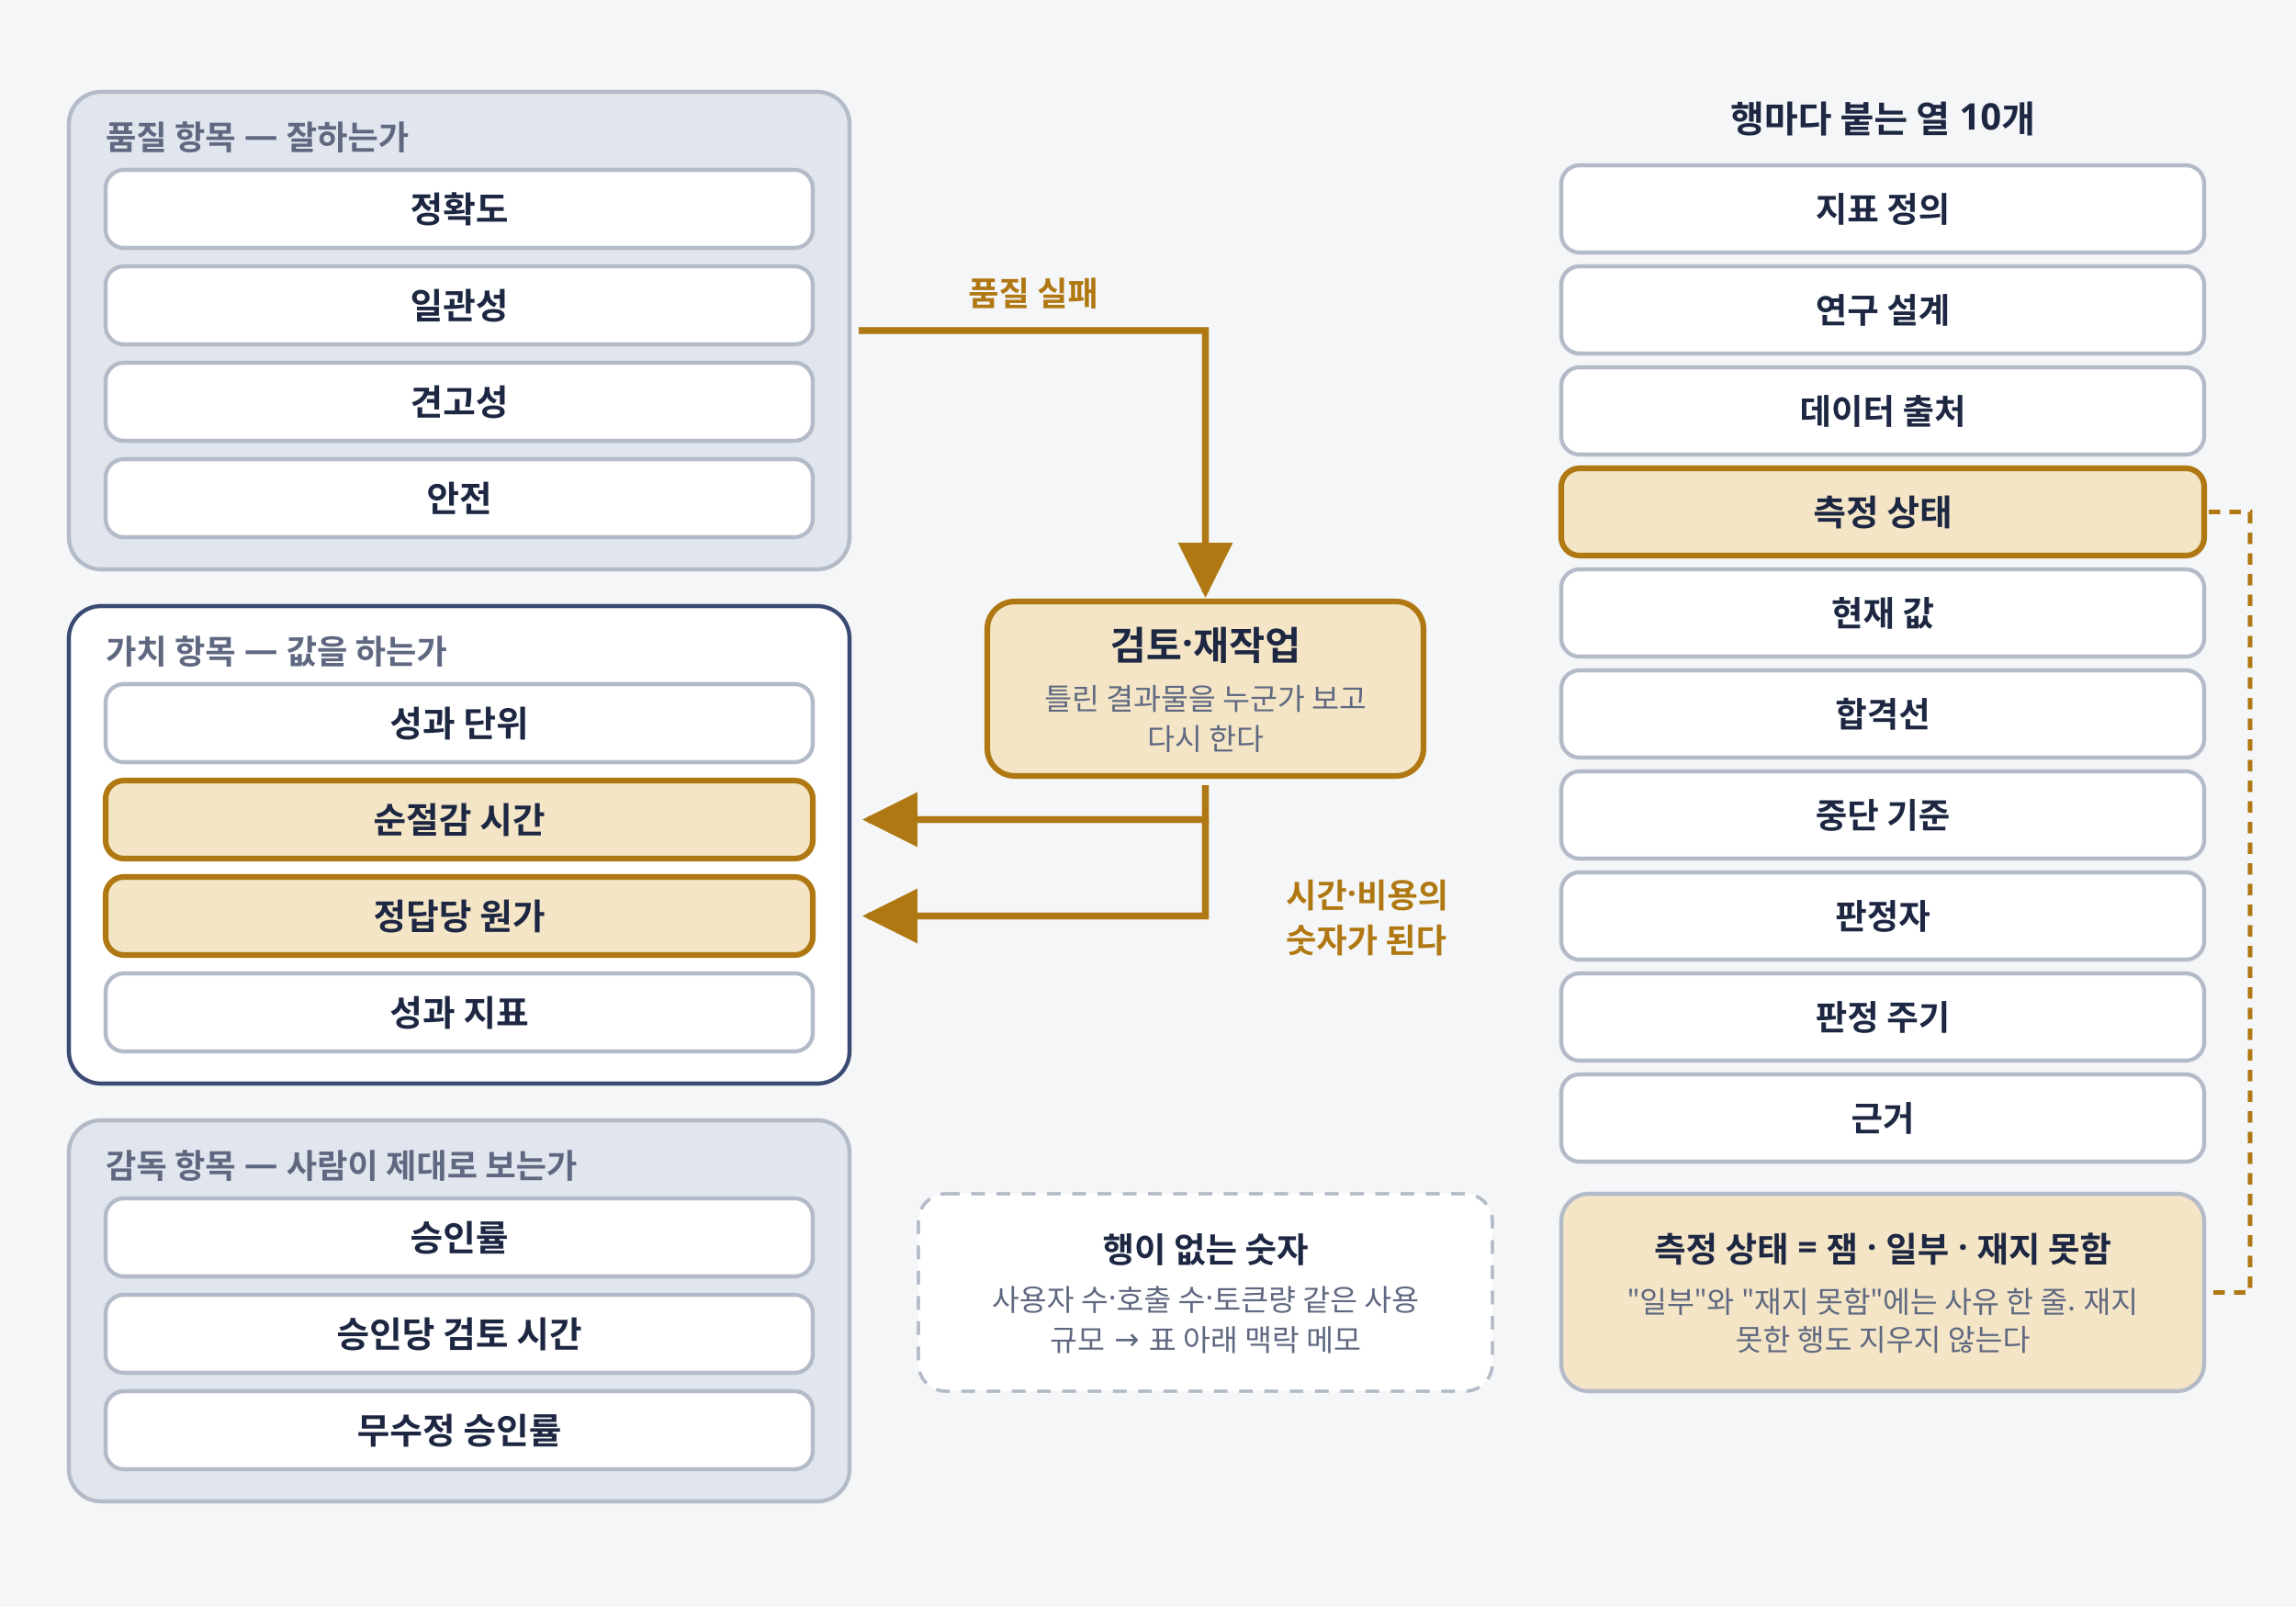
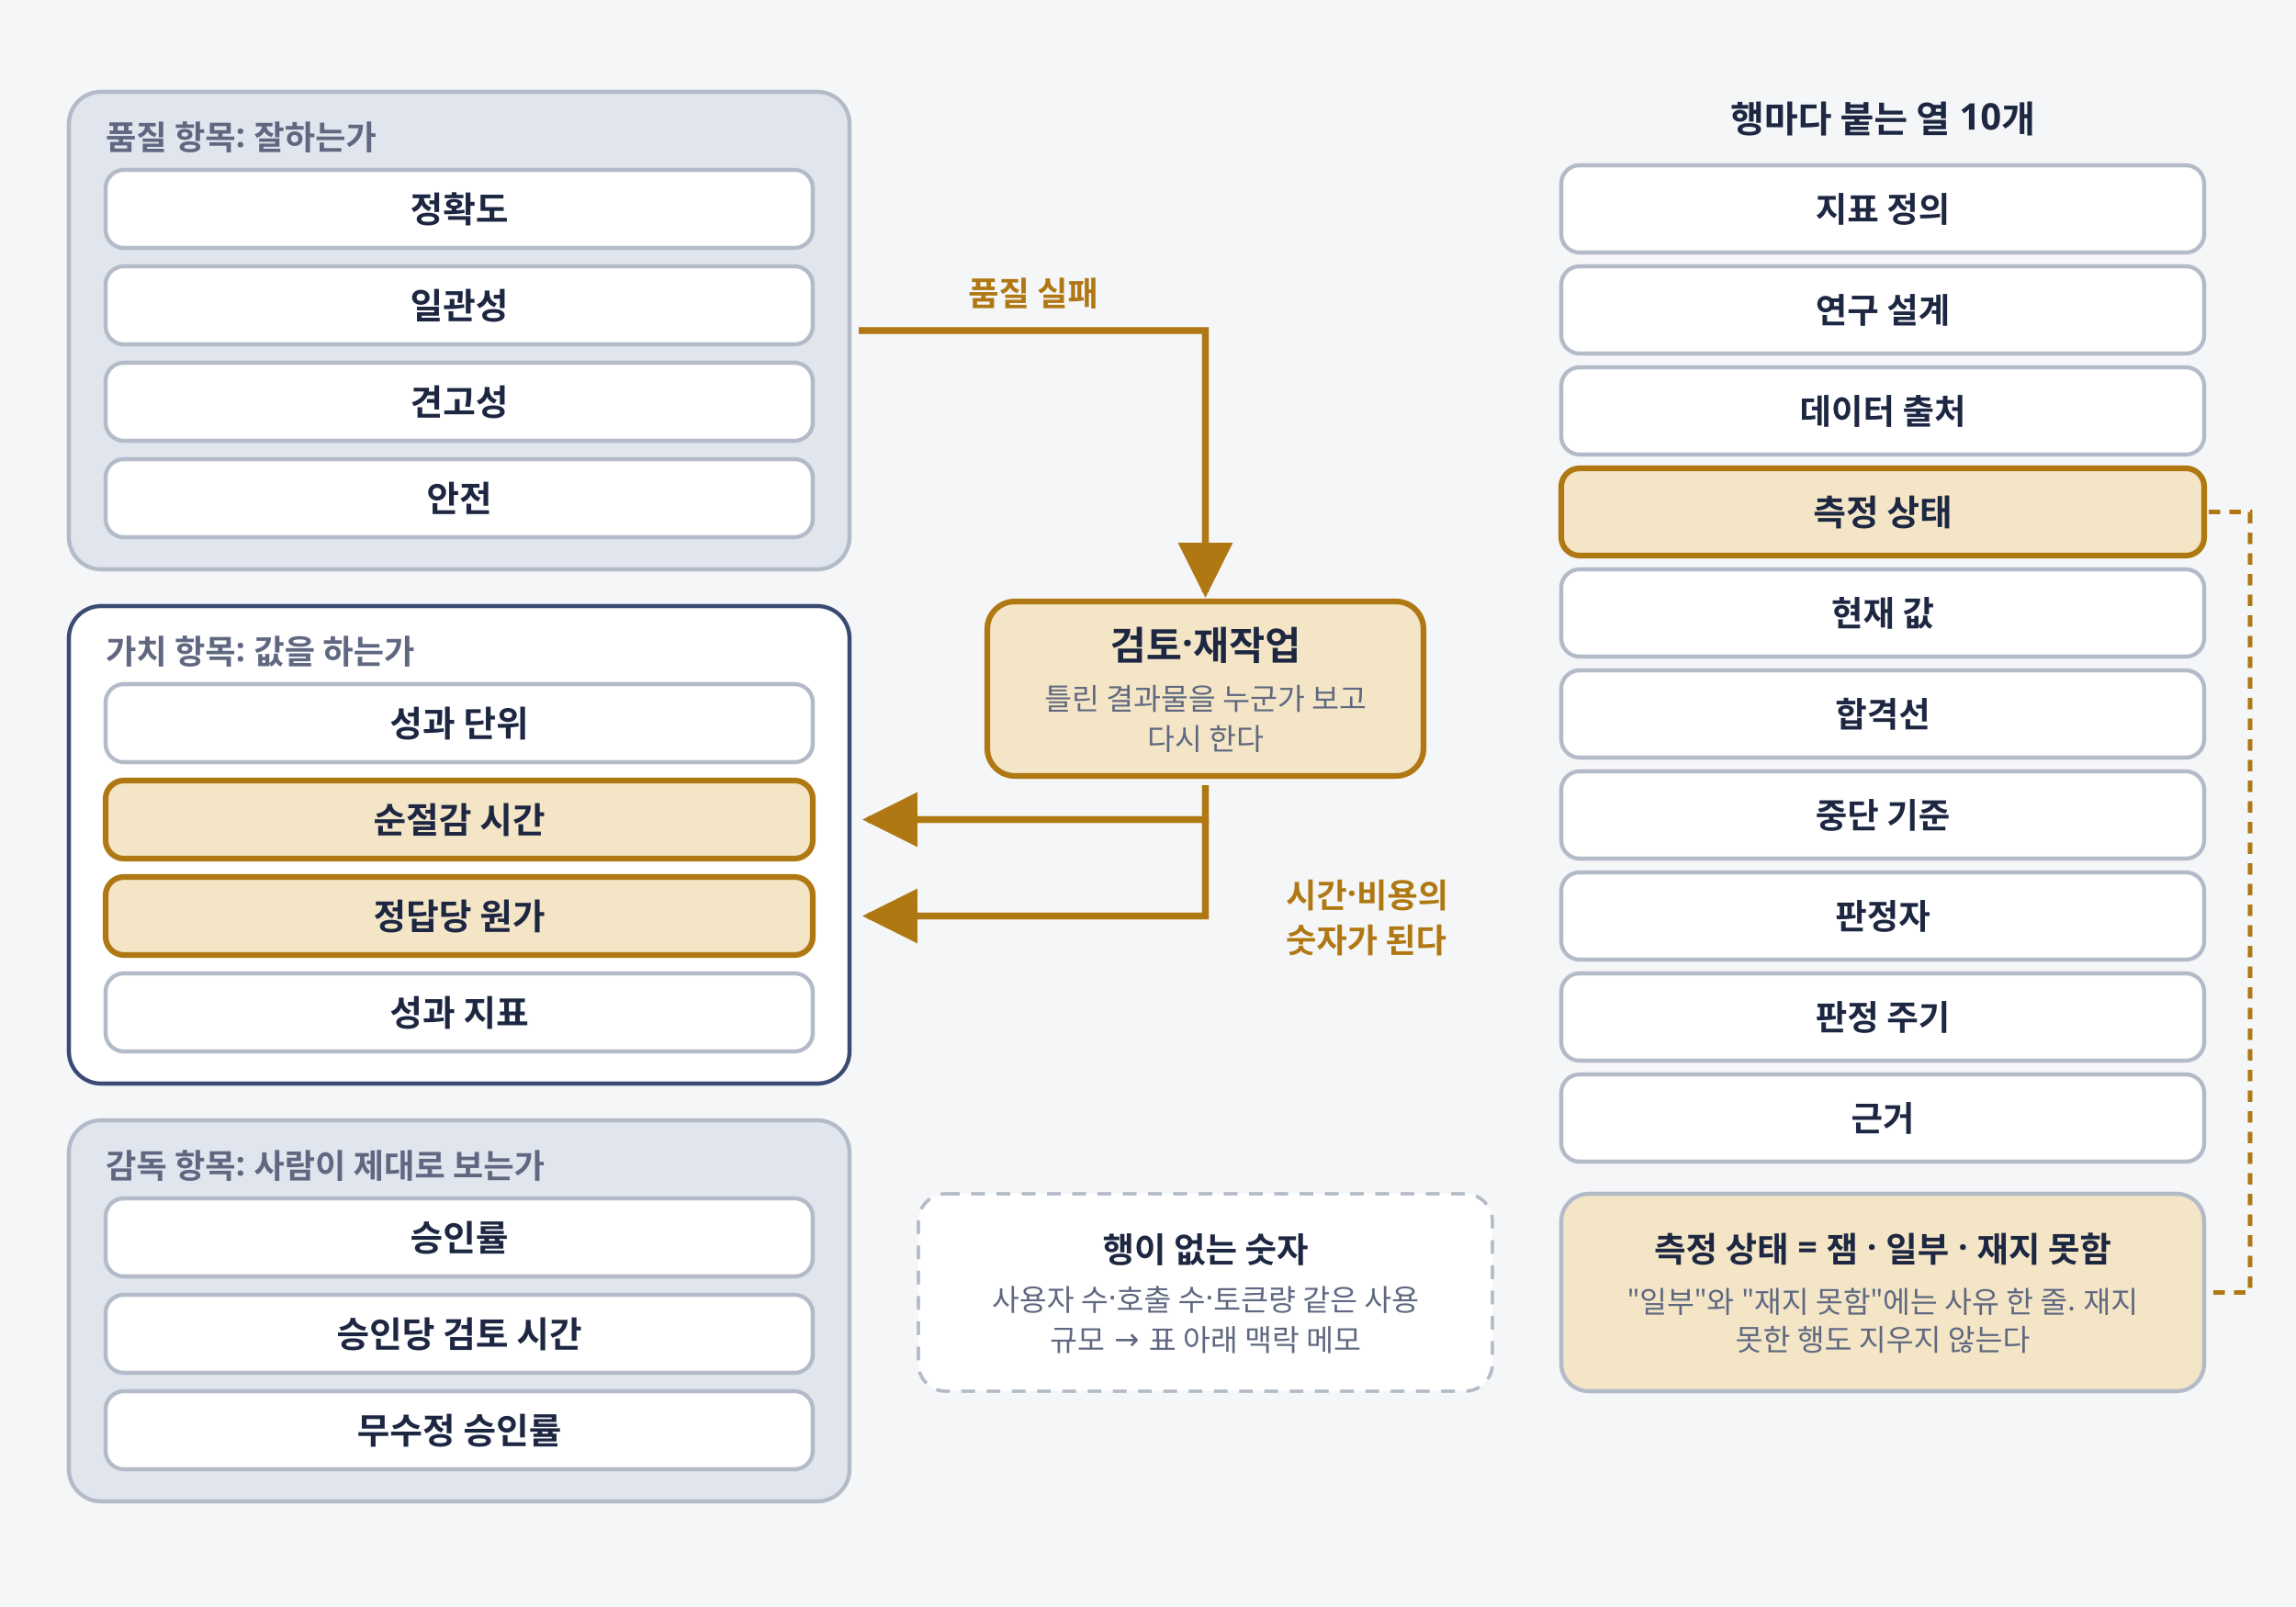
- <svg xmlns="http://www.w3.org/2000/svg" viewBox="0 0 1000 700" role="img" aria-label="성적표 한 장 — 세 묶음, 행마다 붙는 열, 품질 실패가 가치 항목으로 들어가는 경로" font-family="Pretendard,'Apple SD Gothic Neo','Noto Sans KR',sans-serif">
+ <svg xmlns="http://www.w3.org/2000/svg" viewBox="0 0 1000 700" role="img" aria-label="성적표 한 장: 세 묶음, 행마다 붙는 열, 품질 실패가 가치 항목으로 들어가는 경로" font-family="Pretendard,'Apple SD Gothic Neo','Noto Sans KR',sans-serif">
  <defs>
    <marker id="mi" viewBox="0 0 10 10" refX="9" refY="5" markerWidth="7" markerHeight="7" orient="auto-start-reverse">
      <path d="M0,0L10,5L0,10z" fill="#1D2742" />
    </marker>
    <marker id="mc" viewBox="0 0 10 10" refX="9" refY="5" markerWidth="8" markerHeight="8" orient="auto-start-reverse">
      <path d="M0,0L10,5L0,10z" fill="#B07812" />
    </marker>
  </defs>
  <rect width="1000" height="700" fill="#F5F6F8" />
  <rect x="30" y="40" width="340" height="208" rx="14" fill="#E1E5EE" stroke="#B4BBC8" stroke-width="1.8" />
  <text fill="#5F6880" font-size="14.5" font-weight="700" text-anchor="start" dominant-baseline="middle">
-     <tspan x="46.0" y="60.0">품질 항목 — 잘하는가</tspan>
+     <tspan x="46.0" y="60.0">품질 항목: 잘하는가</tspan>
  </text>
  <rect x="46" y="74" width="308" height="34" rx="8" fill="#FFFFFF" stroke="#B4BBC8" stroke-width="1.8" />
  <text x="200.0" y="96.8" fill="#1D2742" font-size="15.5" font-weight="700" text-anchor="middle">정확도</text>
  <rect x="46" y="116" width="308" height="34" rx="8" fill="#FFFFFF" stroke="#B4BBC8" stroke-width="1.8" />
  <text x="200.0" y="138.8" fill="#1D2742" font-size="15.5" font-weight="700" text-anchor="middle">일관성</text>
  <rect x="46" y="158" width="308" height="34" rx="8" fill="#FFFFFF" stroke="#B4BBC8" stroke-width="1.8" />
  <text x="200.0" y="180.8" fill="#1D2742" font-size="15.5" font-weight="700" text-anchor="middle">견고성</text>
  <rect x="46" y="200" width="308" height="34" rx="8" fill="#FFFFFF" stroke="#B4BBC8" stroke-width="1.8" />
  <text x="200.0" y="222.8" fill="#1D2742" font-size="15.5" font-weight="700" text-anchor="middle">안전</text>
  <rect x="30" y="264" width="340" height="208" rx="14" fill="#FFFFFF" stroke="#3A4A72" stroke-width="1.8" />
  <text fill="#5F6880" font-size="14.5" font-weight="700" text-anchor="start" dominant-baseline="middle">
-     <tspan x="46.0" y="284.0">가치 항목 — 값을 하는가</tspan>
+     <tspan x="46.0" y="284.0">가치 항목: 값을 하는가</tspan>
  </text>
  <rect x="46" y="298" width="308" height="34" rx="8" fill="#FFFFFF" stroke="#B4BBC8" stroke-width="1.8" />
  <text x="200.0" y="320.8" fill="#1D2742" font-size="15.5" font-weight="700" text-anchor="middle">성과 단위</text>
  <rect x="46" y="340" width="308" height="34" rx="8" fill="#F3E5C6" stroke="#B07812" stroke-width="2.5" />
  <text x="200.0" y="362.8" fill="#1D2742" font-size="15.5" font-weight="700" text-anchor="middle">순절감 시간</text>
  <rect x="46" y="382" width="308" height="34" rx="8" fill="#F3E5C6" stroke="#B07812" stroke-width="2.5" />
  <text x="200.0" y="404.8" fill="#1D2742" font-size="15.5" font-weight="700" text-anchor="middle">정답당 원가</text>
  <rect x="46" y="424" width="308" height="34" rx="8" fill="#FFFFFF" stroke="#B4BBC8" stroke-width="1.8" />
  <text x="200.0" y="446.8" fill="#1D2742" font-size="15.5" font-weight="700" text-anchor="middle">성과 지표</text>
  <rect x="30" y="488" width="340" height="166" rx="14" fill="#E1E5EE" stroke="#B4BBC8" stroke-width="1.8" />
  <text fill="#5F6880" font-size="14.5" font-weight="700" text-anchor="start" dominant-baseline="middle">
-     <tspan x="46.0" y="508.0">감독 항목 — 사람이 제대로 보는가</tspan>
+     <tspan x="46.0" y="508.0">감독 항목: 사람이 제대로 보는가</tspan>
  </text>
  <rect x="46" y="522" width="308" height="34" rx="8" fill="#FFFFFF" stroke="#B4BBC8" stroke-width="1.8" />
  <text x="200.0" y="544.8" fill="#1D2742" font-size="15.5" font-weight="700" text-anchor="middle">승인률</text>
  <rect x="46" y="564" width="308" height="34" rx="8" fill="#FFFFFF" stroke="#B4BBC8" stroke-width="1.8" />
  <text x="200.0" y="586.8" fill="#1D2742" font-size="15.5" font-weight="700" text-anchor="middle">승인당 검토 시간</text>
  <rect x="46" y="606" width="308" height="34" rx="8" fill="#FFFFFF" stroke="#B4BBC8" stroke-width="1.8" />
  <text x="200.0" y="628.8" fill="#1D2742" font-size="15.5" font-weight="700" text-anchor="middle">무수정 승인률</text>
  <rect x="430" y="262" width="190" height="76" rx="12" fill="#F3E5C6" stroke="#B07812" stroke-width="2.5" />
  <text x="525.0" y="287.3" fill="#1D2742" font-size="17" font-weight="700" text-anchor="middle">검토·재작업</text>
  <text x="525.0" y="309.1" fill="#5F6880" font-size="13" font-weight="400" text-anchor="middle">틀린 결과물을 누군가 보고</text>
  <text x="525.0" y="326.6" fill="#5F6880" font-size="13" font-weight="400" text-anchor="middle">다시 한다</text>
  <path d="M374,144 L525,144 L525,258" fill="none" stroke="#B07812" stroke-width="3" marker-end="url(#mc)" />
  <text fill="#B07812" font-size="14.5" font-weight="700" text-anchor="middle" dominant-baseline="middle">
    <tspan x="450.0" y="128.0">품질 실패</tspan>
  </text>
  <path d="M525,342 L525,357 L378,357" fill="none" stroke="#B07812" stroke-width="3" marker-end="url(#mc)" />
  <path d="M525,357 L525,399 L378,399" fill="none" stroke="#B07812" stroke-width="3" marker-end="url(#mc)" />
  <text fill="#B07812" font-size="14.5" font-weight="700" text-anchor="start" dominant-baseline="middle">
    <tspan x="560.0" y="390.2">시간·비용의</tspan>
    <tspan x="560.0" y="409.8">숫자가 된다</tspan>
  </text>
  <text fill="#1D2742" font-size="16" font-weight="700" text-anchor="middle" dominant-baseline="middle">
    <tspan x="820.0" y="52.0">행마다 붙는 열 10개</tspan>
  </text>
  <rect x="680" y="72" width="280" height="38" rx="8" fill="#FFFFFF" stroke="#B4BBC8" stroke-width="1.8" />
  <text x="820.0" y="96.6" fill="#1D2742" font-size="15" font-weight="700" text-anchor="middle">지표 정의</text>
  <rect x="680" y="116" width="280" height="38" rx="8" fill="#FFFFFF" stroke="#B4BBC8" stroke-width="1.8" />
  <text x="820.0" y="140.6" fill="#1D2742" font-size="15" font-weight="700" text-anchor="middle">연구 설계</text>
  <rect x="680" y="160" width="280" height="38" rx="8" fill="#FFFFFF" stroke="#B4BBC8" stroke-width="1.8" />
  <text x="820.0" y="184.6" fill="#1D2742" font-size="15" font-weight="700" text-anchor="middle">데이터 출처</text>
  <rect x="680" y="204" width="280" height="38" rx="8" fill="#F3E5C6" stroke="#B07812" stroke-width="2.5" />
  <text x="820.0" y="228.8" fill="#1D2742" font-size="15.5" font-weight="700" text-anchor="middle">측정 상태</text>
  <rect x="680" y="248" width="280" height="38" rx="8" fill="#FFFFFF" stroke="#B4BBC8" stroke-width="1.8" />
  <text x="820.0" y="272.6" fill="#1D2742" font-size="15" font-weight="700" text-anchor="middle">현재 값</text>
  <rect x="680" y="292" width="280" height="38" rx="8" fill="#FFFFFF" stroke="#B4BBC8" stroke-width="1.8" />
  <text x="820.0" y="316.6" fill="#1D2742" font-size="15" font-weight="700" text-anchor="middle">합격선</text>
  <rect x="680" y="336" width="280" height="38" rx="8" fill="#FFFFFF" stroke="#B4BBC8" stroke-width="1.8" />
  <text x="820.0" y="360.6" fill="#1D2742" font-size="15" font-weight="700" text-anchor="middle">중단 기준</text>
  <rect x="680" y="380" width="280" height="38" rx="8" fill="#FFFFFF" stroke="#B4BBC8" stroke-width="1.8" />
  <text x="820.0" y="404.6" fill="#1D2742" font-size="15" font-weight="700" text-anchor="middle">판정자</text>
  <rect x="680" y="424" width="280" height="38" rx="8" fill="#FFFFFF" stroke="#B4BBC8" stroke-width="1.8" />
  <text x="820.0" y="448.6" fill="#1D2742" font-size="15" font-weight="700" text-anchor="middle">판정 주기</text>
  <rect x="680" y="468" width="280" height="38" rx="8" fill="#FFFFFF" stroke="#B4BBC8" stroke-width="1.8" />
  <text x="820.0" y="492.6" fill="#1D2742" font-size="15" font-weight="700" text-anchor="middle">근거</text>
  <rect x="680" y="520" width="280" height="86" rx="12" fill="#F3E5C6" stroke="#B4BBC8" stroke-width="1.8" />
  <text x="820.0" y="549.6" fill="#1D2742" font-size="15" font-weight="700" text-anchor="middle">측정 상태 = 잼 · 일부 · 재지 못함</text>
  <text x="820.0" y="570.7" fill="#5F6880" font-size="13" font-weight="400" text-anchor="middle">"일부"와 "재지 못함"에는 사유 한 줄. 재지</text>
  <text x="820.0" y="588.3" fill="#5F6880" font-size="13" font-weight="400" text-anchor="middle">못한 행도 지우지 않는다</text>
  <path d="M962,223 L980,223 L980,563 L962,563" fill="none" stroke="#B07812" stroke-width="2" stroke-dasharray="5 4" />
  <rect x="400.0" y="520.0" width="250.0" height="86.0" rx="12" fill="#FFFFFF" stroke="#B4BBC8" stroke-width="1.5" stroke-dasharray="6 5" />
  <text x="525.0" y="549.8" fill="#1D2742" font-size="15" font-weight="700" text-anchor="middle">행이 없는 숫자</text>
  <text x="525.0" y="570.9" fill="#5F6880" font-size="13" font-weight="400" text-anchor="middle">사용자 수·호출 수·토큰량 같은 사용</text>
  <text x="525.0" y="588.4" fill="#5F6880" font-size="13" font-weight="400" text-anchor="middle">규모 → 표 아래 맥락 메모</text>
</svg>
